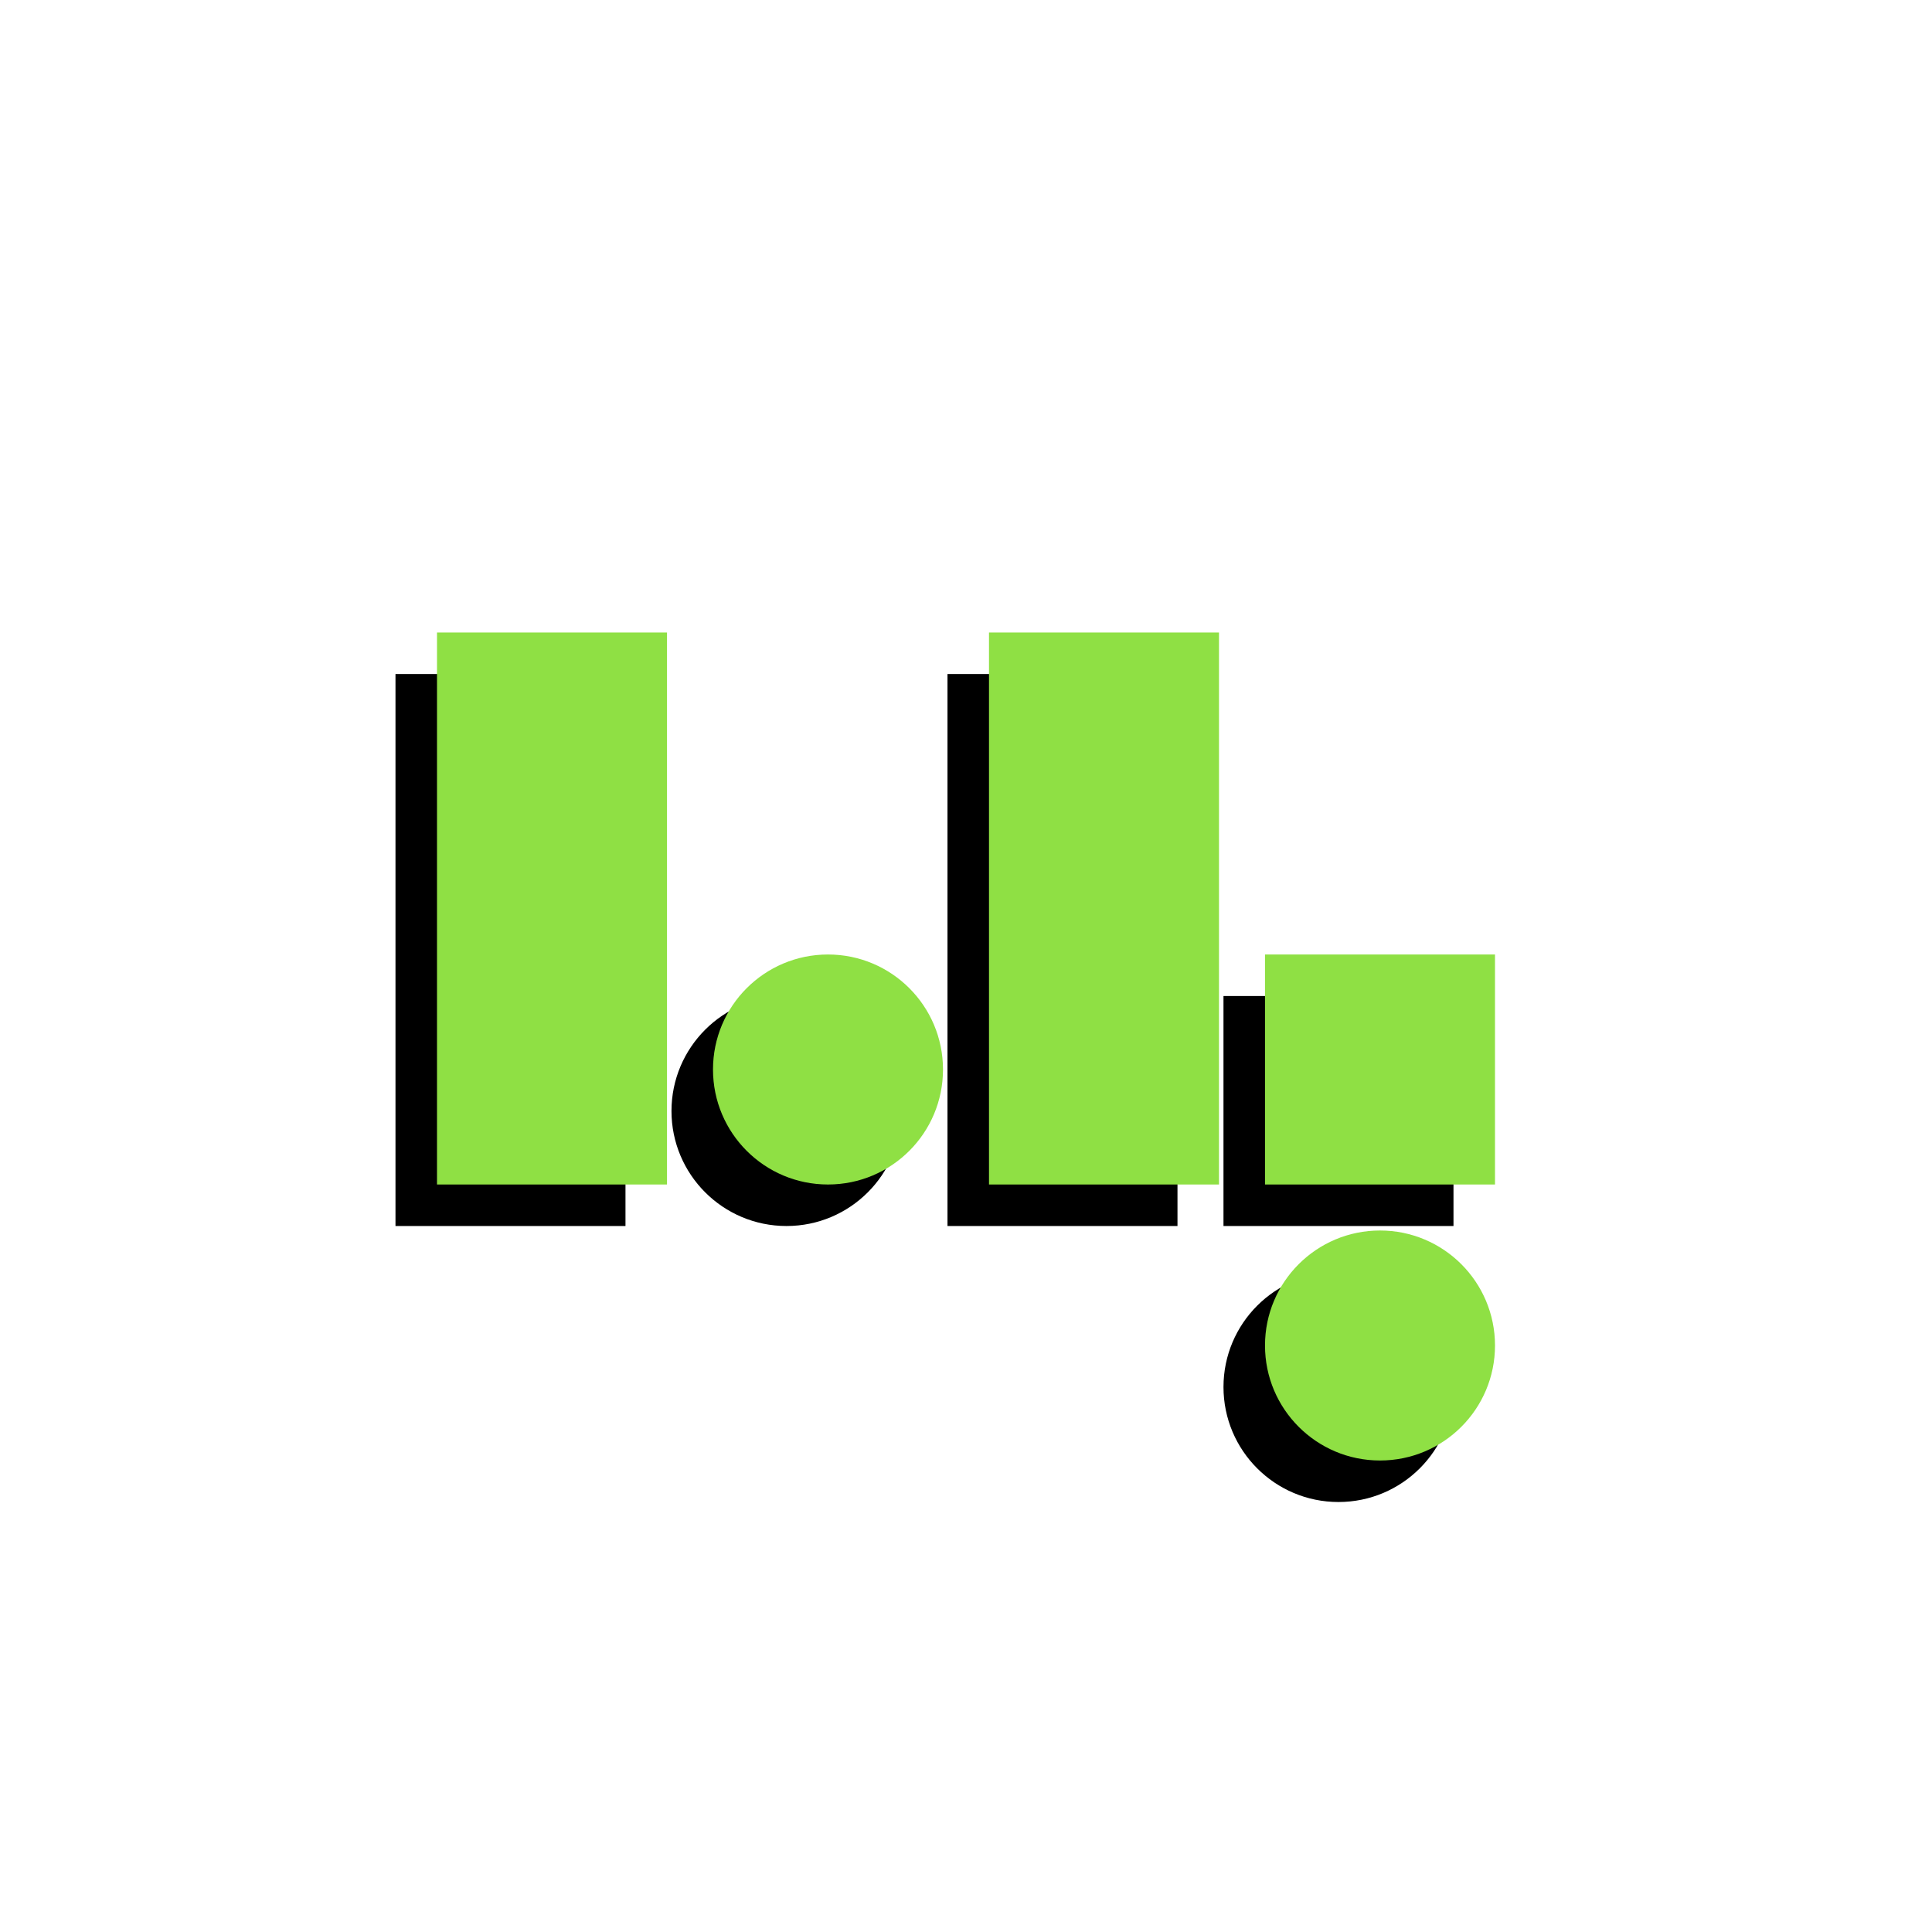
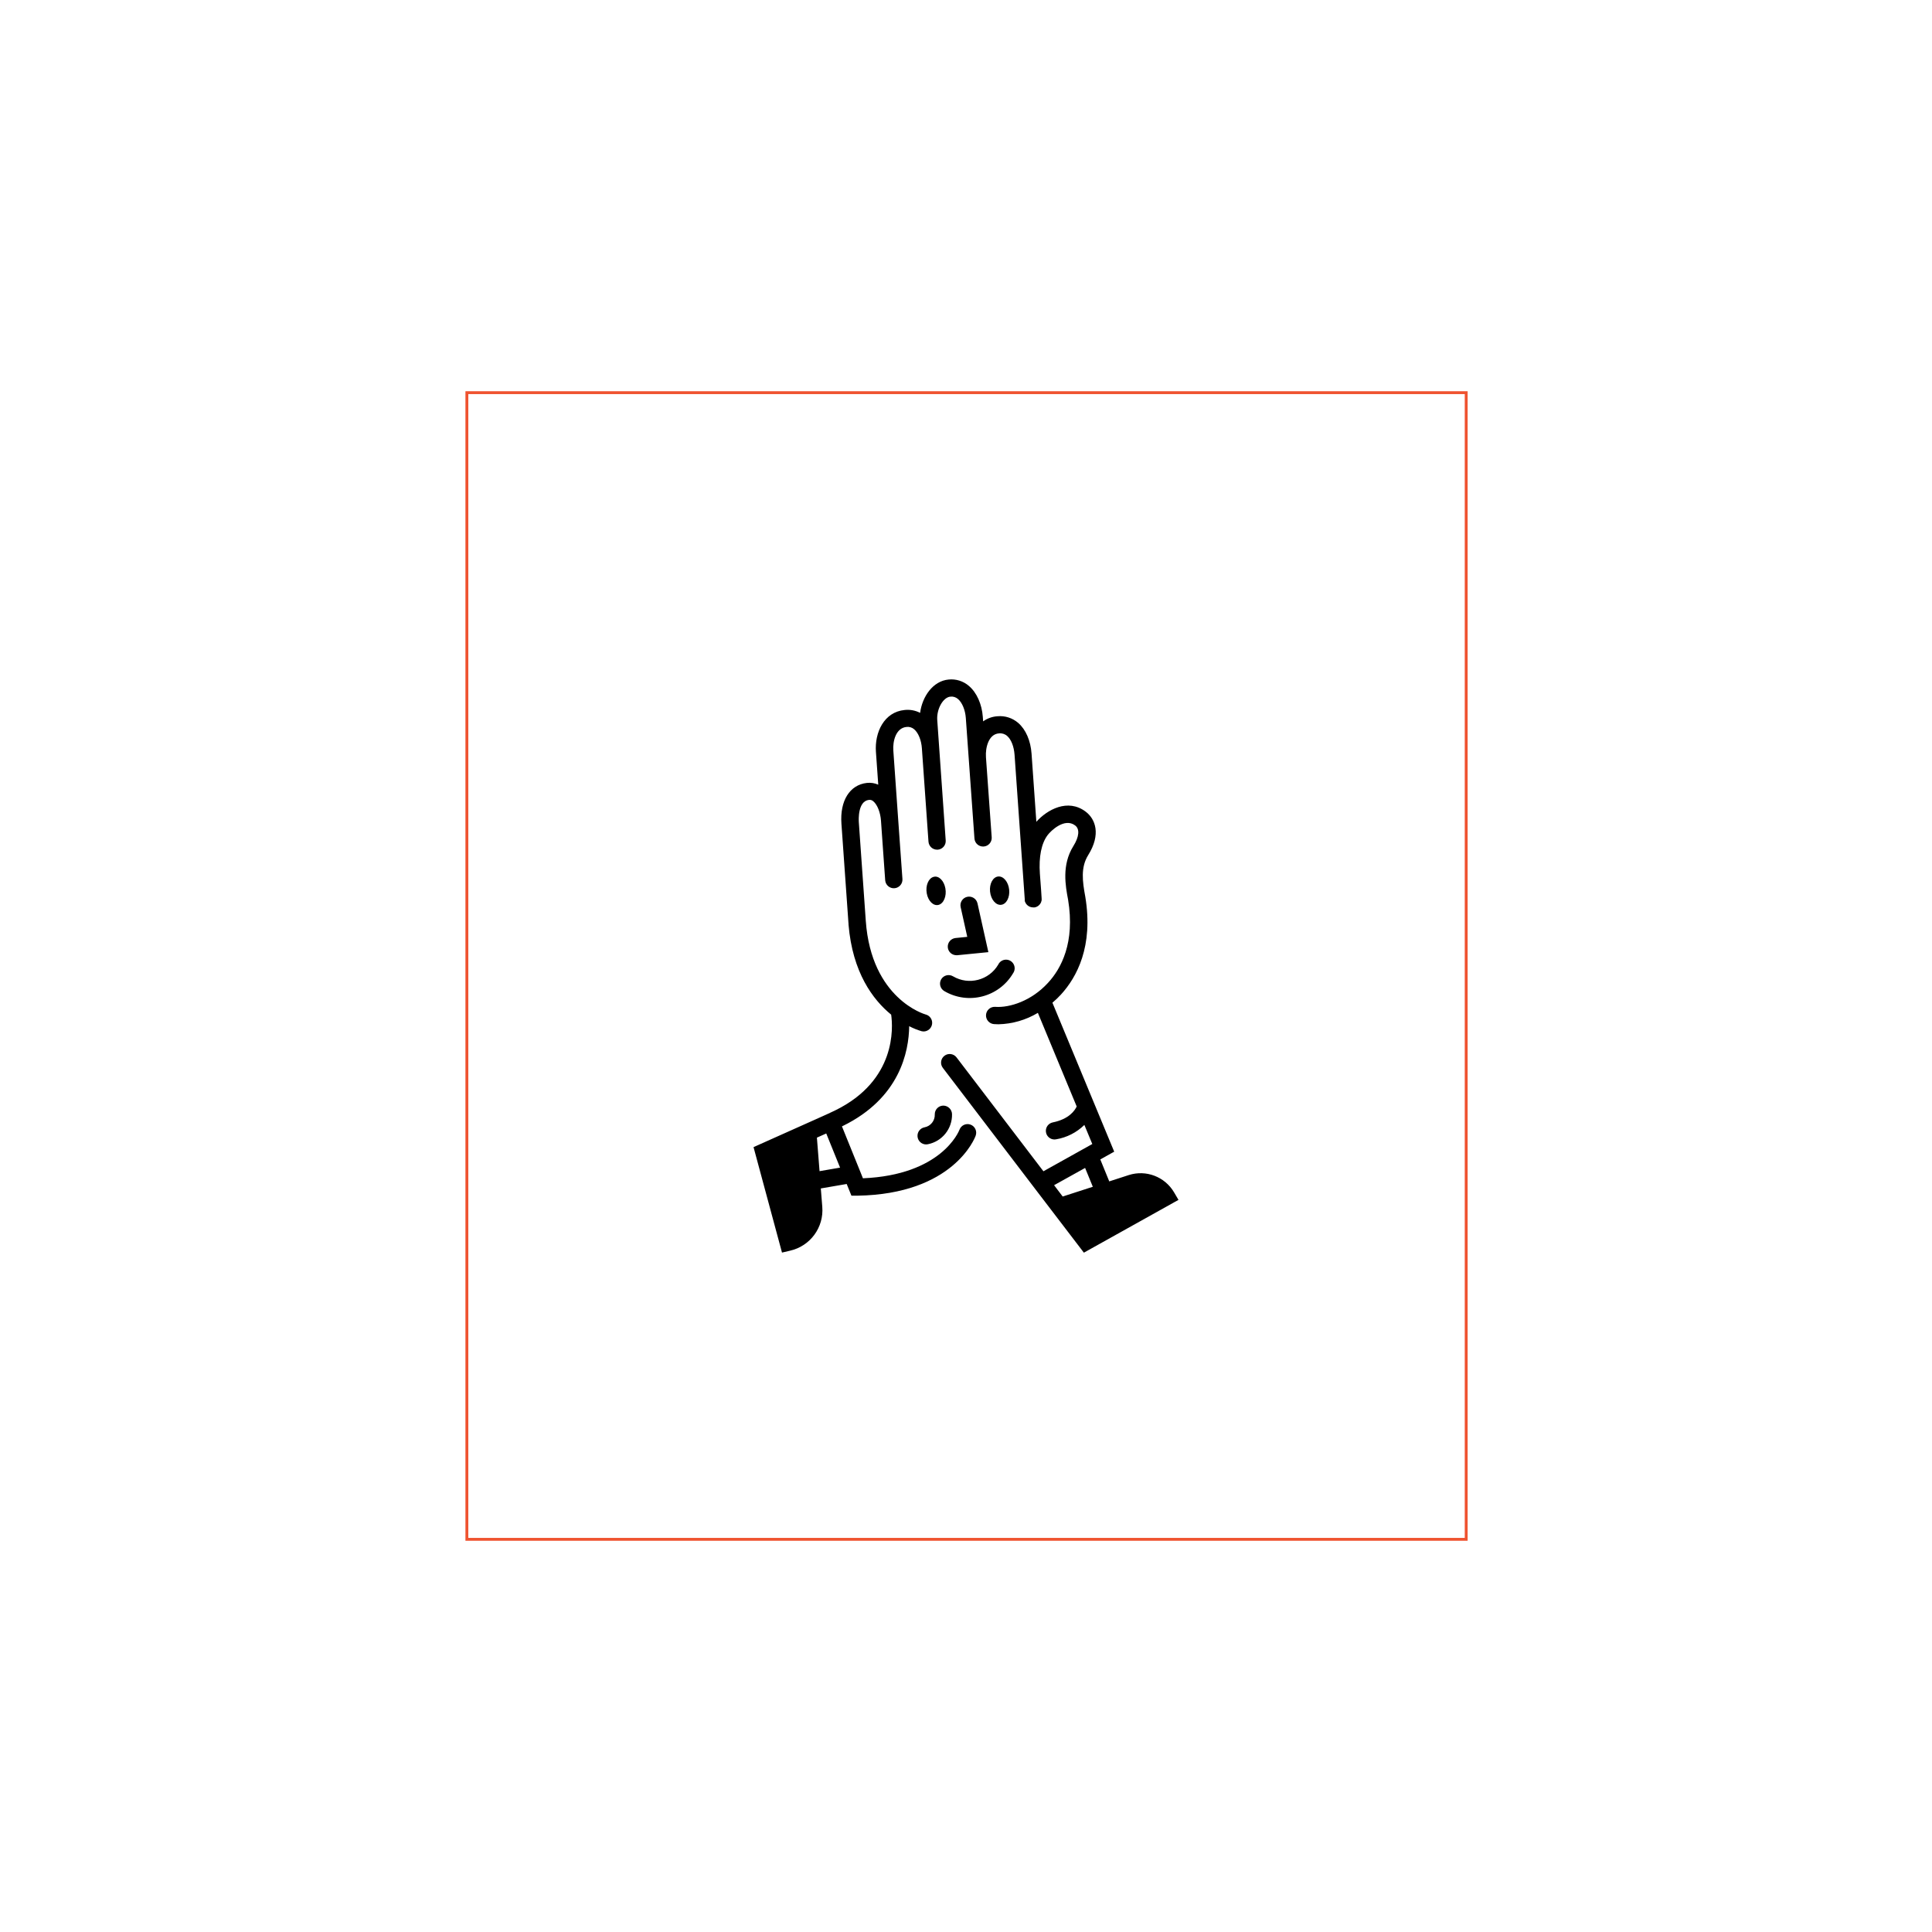
<svg xmlns="http://www.w3.org/2000/svg" viewBox="0 0 672 672">
  <defs>
-     <style>.cls-1{fill:#8fe044;}</style>
+     <style>.cls-1{fill:#ef5330;}</style>
  </defs>
  <g id="Layer_1" data-name="Layer 1">
-     <rect x="425.56" y="346.44" width="80" height="80" />
-     <rect x="137.56" y="234.44" width="80" height="192" />
-     <rect x="329.56" y="234.44" width="80" height="192" />
-     <circle cx="273.56" cy="386.44" r="40" />
-     <circle cx="465.56" cy="482.44" r="40" />
-     <rect class="cls-1" x="440" y="332" width="80" height="80" />
-     <rect class="cls-1" x="152" y="220" width="80" height="192" />
-     <rect class="cls-1" x="344" y="220" width="80" height="192" />
-     <circle class="cls-1" cx="288" cy="372" r="40" />
-     <circle class="cls-1" cx="480" cy="468" r="40" />
+     <path class="cls-1" d="M510.48,535.92H161.89V136.08H510.48Zm-347.59-1H509.48V137.08H162.89Z" />
+     <path d="M321.58,392.11a3,3,0,0,0,.53,5.95,3.41,3.41,0,0,0,.55-.05,10.43,10.43,0,0,0,8.48-10.5,3.06,3.06,0,0,0-3.05-2.95,3,3,0,0,0-2.95,3.05A4.38,4.38,0,0,1,321.58,392.11Z" />
+     <path d="M324.72,305c-1.79.49-2.85,3.06-2.37,5.74s2.32,4.47,4.11,4,2.85-3.06,2.37-5.74S326.52,304.47,324.72,305Z" />
+     <path d="M329.67,329.55a3,3,0,0,0,3,2.7h.3l10.81-1.07L340,314.22a3,3,0,1,0-5.86,1.3l2.3,10.34-4.07.41A3,3,0,0,0,329.67,329.55Z" />
+     <path d="M327.38,340.61a3,3,0,0,0,1.06,4.11,17.5,17.5,0,0,0,23.94-6.2,3,3,0,1,0-5.17-3,11.49,11.49,0,0,1-15.72,4.07A3,3,0,0,0,327.38,340.61Z" />
+     <path d="M408.36,414.71a13.5,13.5,0,0,0-15.72-6l-6.81,2.21-3.12-7.64,4.84-2.7-21.49-51.81a31.45,31.45,0,0,0,3-2.88c5.43-5.94,11.31-16.66,8.43-34-1-5.39-1.63-10.19,1-14.44,4.54-7.26,2.53-12.58-.87-15.14-6.26-4.72-13.46-.62-17.15,3.53l-1.67-23.71c-.32-4.5-2-8.39-4.63-10.67a9.67,9.67,0,0,0-7.21-2.33,9.57,9.57,0,0,0-5,1.78l-.11-1.55c-.32-4.44-2.12-8.47-4.83-10.77a9.34,9.34,0,0,0-7.07-2.23c-5.49.5-9.19,6-9.91,11.59a9.47,9.47,0,0,0-5.37-1c-7.2.69-10.48,7.84-10,14.55l.81,11.43a7.67,7.67,0,0,0-3.94-.61c-6,.66-9.43,6.22-8.87,14.16l2.42,34.24h0l.05.68a1.38,1.38,0,0,0,0,.2c1.4,16.7,8.49,26.14,14.83,31.32.64,4.45,1.84,22.9-19.52,33.33l-2.77,1.3-4.14,1.86h0L262.1,399,272,435.68l2.81-.66a14.44,14.44,0,0,0,11.2-15.29l-.51-6.36,9-1.55,1.65,4.07,2.05,0c33.34-.52,40.86-20,41.16-20.86a3,3,0,0,0-5.63-2.08c-.25.66-6.35,15.74-33.58,16.89l-.8-2-6.5-16.06.28-.13c19.86-9.71,23-25.86,23.11-34.72a22.72,22.72,0,0,0,4.39,1.77,2.81,2.81,0,0,0,.65.07,3,3,0,0,0,.64-5.92c-.19-.05-18.86-5.35-20.78-32.58L298.72,286c-.05-.75-.41-7.34,3.54-7.78a1.89,1.89,0,0,1,1.51.5c1.39,1.16,2.45,3.85,2.66,6.72l.25,3.61h0l1.21,17.11a3,3,0,1,0,6-.42L312.41,285h0l-1.69-24c-.22-3.08.82-7.79,4.59-8.15a3.39,3.39,0,0,1,2.66.81c1.46,1.24,2.49,3.78,2.69,6.64a.43.43,0,0,1,0,.05l2.29,32.4a3,3,0,0,0,3,2.79h.21a3,3,0,0,0,2.78-3.21L326,250.46c-.27-3.8,2-7.92,4.58-8.15a3.38,3.38,0,0,1,2.64.83c1.46,1.24,2.53,3.84,2.72,6.62l3,41.89a3,3,0,0,0,6-.42l-2-27.87v-.12c-.21-3,.83-7.88,4.52-8.15a3.66,3.66,0,0,1,2.85.89c1.41,1.22,2.37,3.67,2.58,6.56l3.55,50.29a2.36,2.36,0,0,0,0,.28c0,.09,0,.17,0,.26s.07.2.11.3a1.95,1.95,0,0,0,.25.51l.12.2.21.25c.06.06.1.12.16.17a2.19,2.19,0,0,0,.25.2,1.33,1.33,0,0,0,.19.14,2.69,2.69,0,0,0,.29.16l.2.1a2.26,2.26,0,0,0,.37.11l.18.05a2.72,2.72,0,0,0,.58.06h.21a2.34,2.34,0,0,0,.26,0l.3-.05.27-.1a1.62,1.62,0,0,0,.28-.11l.24-.14.25-.16c.08-.06.14-.13.21-.19s.15-.13.21-.2a1.24,1.24,0,0,0,.17-.23c.06-.08.12-.15.17-.23s.09-.18.13-.27a2.06,2.06,0,0,0,.12-.26c0-.09,0-.2.08-.3a2.14,2.14,0,0,0,.06-.27,1.67,1.67,0,0,0,0-.32c0-.08,0-.16,0-.24-.06-1.37-.29-4.41-.46-6.63l-.15-2c-.42-5.93.52-10.59,2.72-13.49,1.07-1.41,5.83-6.11,9.54-3.32,1.65,1.24,1.42,3.92-.61,7.17-4.12,6.58-2.74,13.89-1.84,18.66,2.47,14.92-2.42,24-7,28.93-5.74,6.28-13.33,8.7-18.32,8.34a3,3,0,1,0-.45,6q.75.06,1.53.06A28,28,0,0,0,361,352.3l13.5,32.56c-.58,1.28-2.55,4.38-8.32,5.54a3,3,0,0,0,.59,5.94,3,3,0,0,0,.59-.06,18.36,18.36,0,0,0,9.81-5l2.76,6.64-17,9.48-30.22-39.61a3,3,0,0,0-4.77,3.64l33.37,43.75h0l2.23,2.92h0L377,435.71l32.91-18.36Zm-123.3-7.35-.92-11.66,3.25-1.45,4.81,11.88Zm81.58,4.88,10.79-6,2.68,6.55-10.48,3.39Z" />
+     <ellipse cx="347.68" cy="309.81" rx="3.34" ry="4.95" transform="translate(-30.04 37.43) rotate(-5.91)" />
  </g>
</svg>
